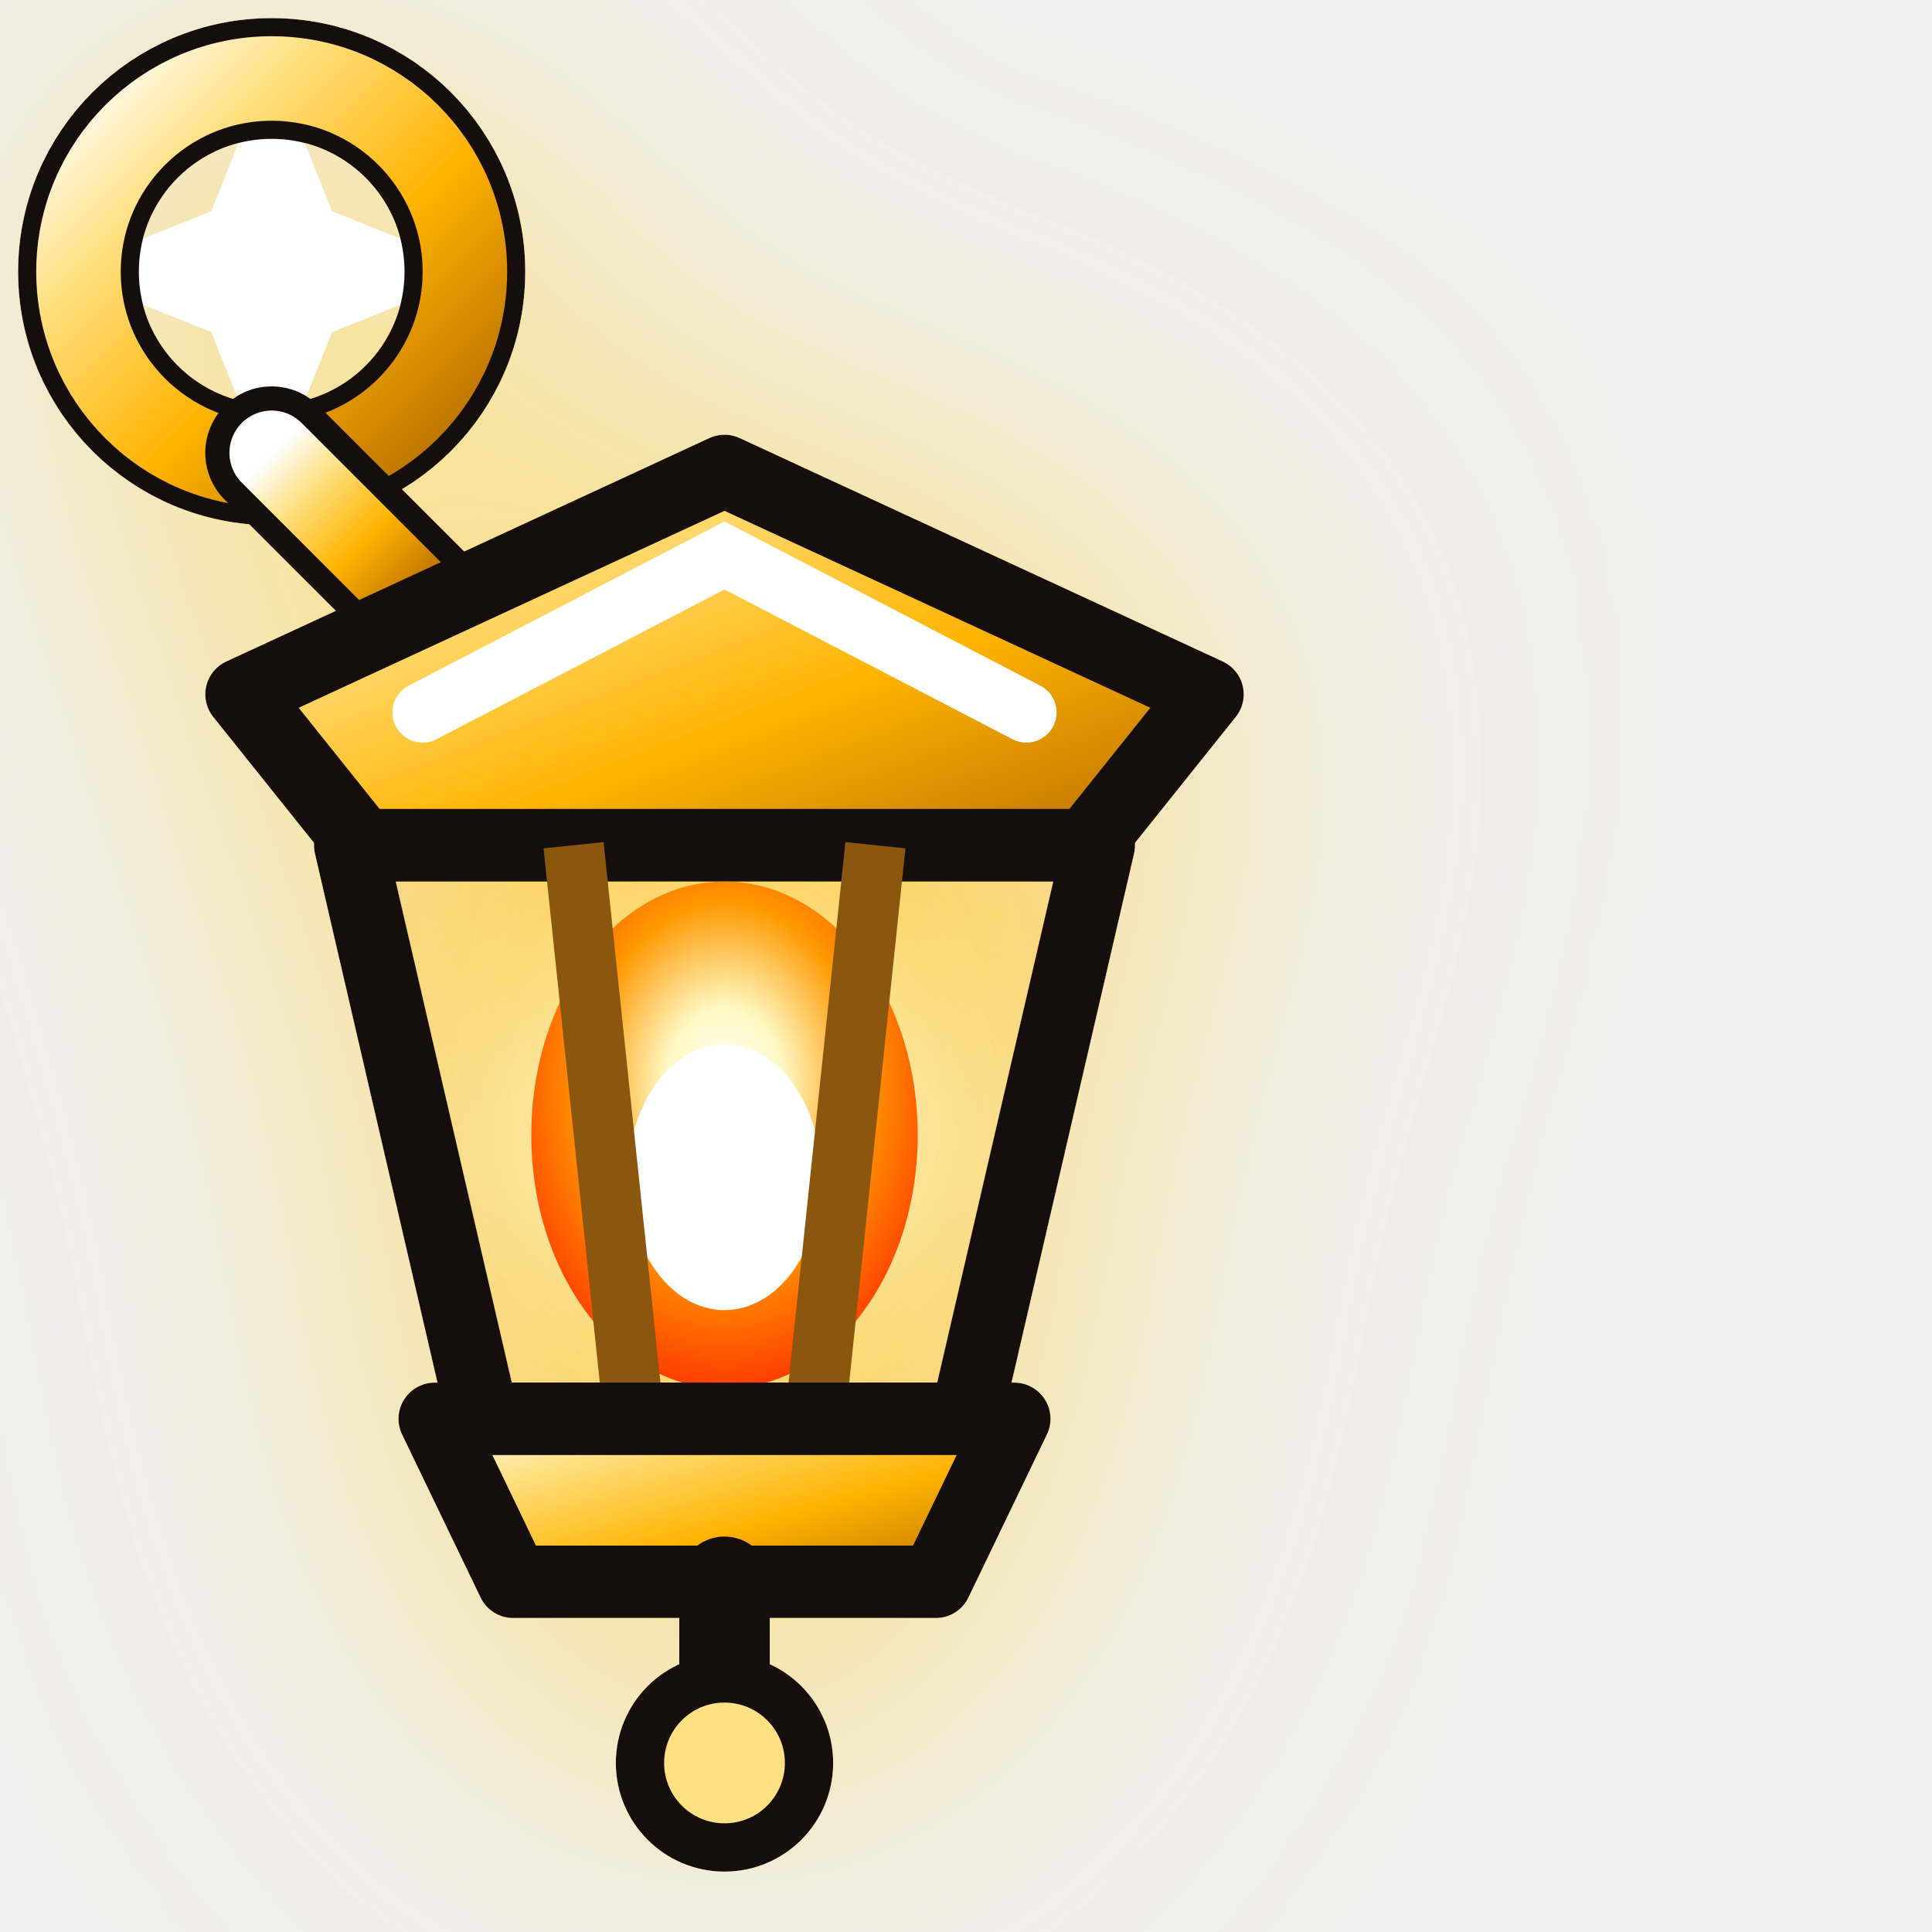
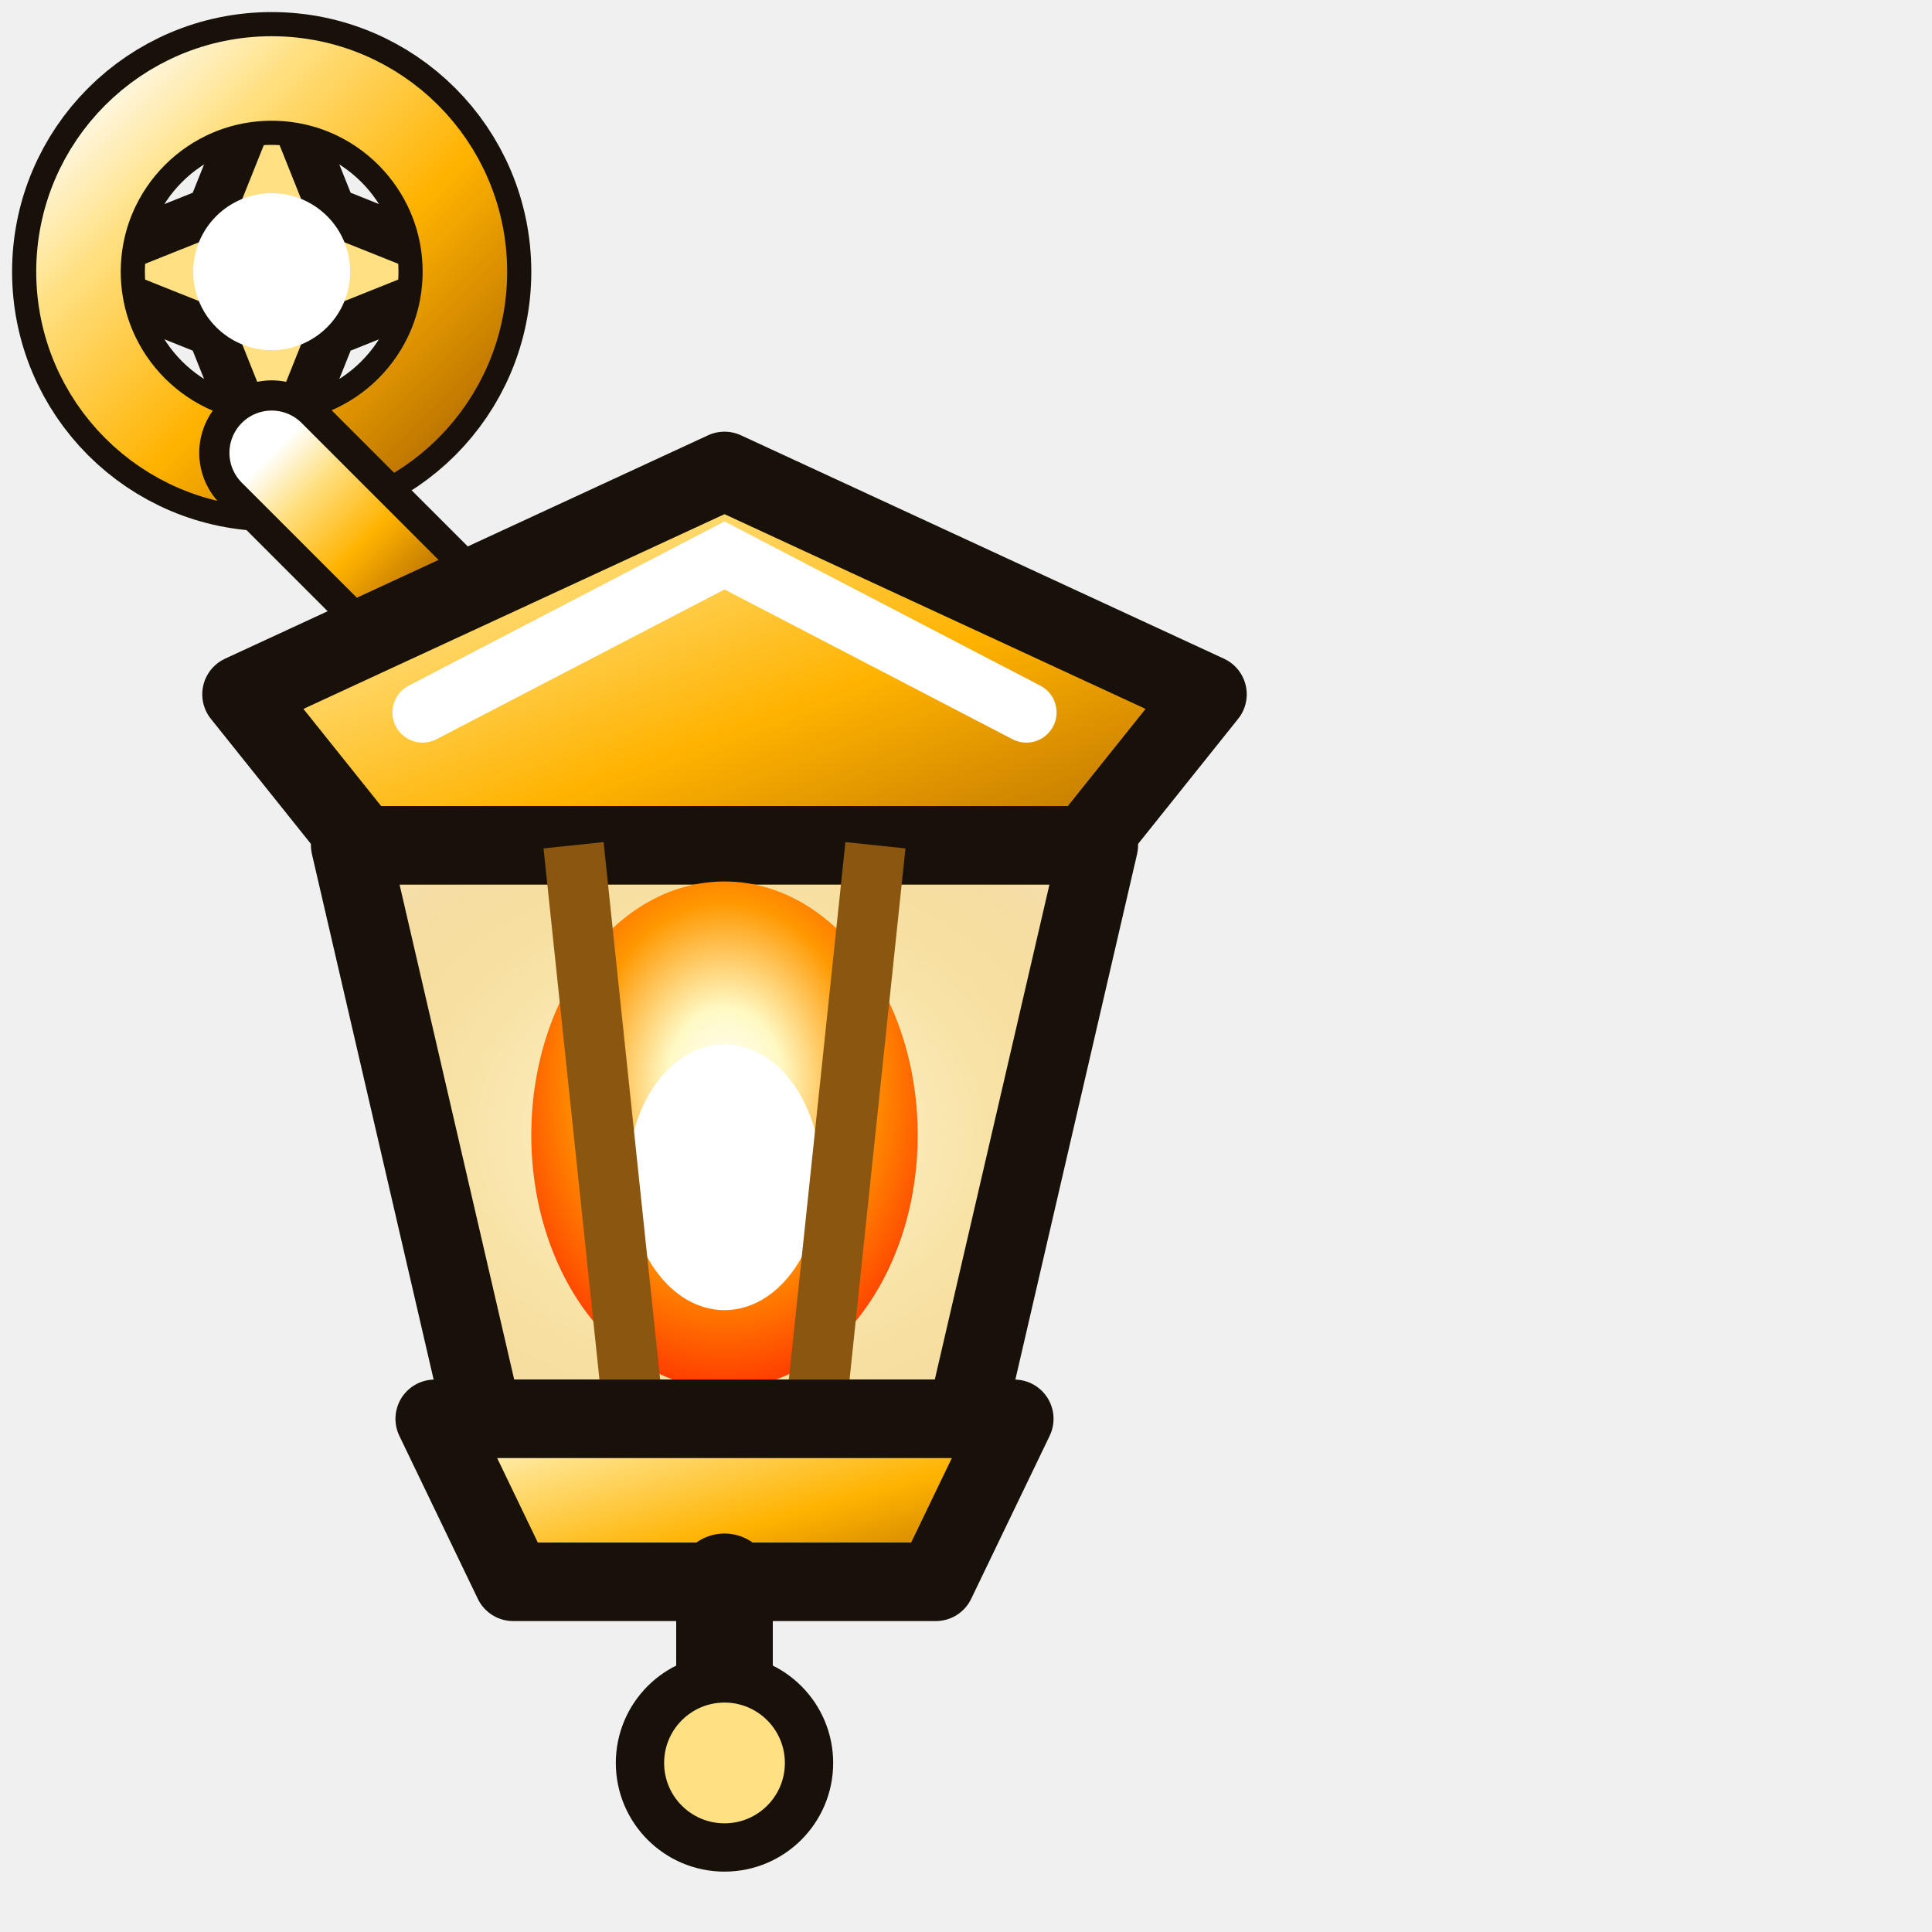
<svg xmlns="http://www.w3.org/2000/svg" width="32" height="32" viewBox="0 0 32 32" fill="none">
  <defs>
-     <filter id="lantern-pointer-glow" x="-40%" y="-40%" width="180%" height="180%">
-       <feDropShadow dx="0" dy="1.2" stdDeviation="1.5" flood-color="#000000" flood-opacity="0.9" />
-       <feDropShadow dx="0" dy="0" stdDeviation="3.5" flood-color="#FFD54F" flood-opacity="0.8" />
-     </filter>
    <linearGradient id="gold-metal-bright" x1="0%" y1="0%" x2="100%" y2="100%">
      <stop offset="0%" stop-color="#FFFFFF" />
      <stop offset="25%" stop-color="#FFE082" />
      <stop offset="60%" stop-color="#FFB300" />
      <stop offset="100%" stop-color="#B26A00" />
    </linearGradient>
    <radialGradient id="flame-core-bright" cx="50%" cy="40%" r="60%">
      <stop offset="0%" stop-color="#FFFFFF" />
      <stop offset="25%" stop-color="#FFF9C4" />
      <stop offset="60%" stop-color="#FF9800" />
      <stop offset="100%" stop-color="#FF3D00" />
    </radialGradient>
    <radialGradient id="glass-chamber-bright" cx="50%" cy="50%" r="60%">
-       <stop offset="0%" stop-color="#FFFFFF" stop-opacity="0.9" />
-       <stop offset="50%" stop-color="#FFE082" stop-opacity="0.5" />
-       <stop offset="100%" stop-color="#FFB300" stop-opacity="0.25" />
+       <stop offset="0%" stop-color="#FFFFFF" stop-opacity="0.95" />
+       <stop offset="50%" stop-color="#FFE082" stop-opacity="0.6" />
+       <stop offset="100%" stop-color="#FFB300" stop-opacity="0.3" />
    </radialGradient>
  </defs>
-   <g filter="url(#lantern-pointer-glow)">
-     <path d="M4.5 1L5.5 3.5L8 4.5L5.5 5.5L4.5 8L3.5 5.5L1 4.5L3.5 3.5Z" fill="#FFFFFF" />
-     <ellipse cx="4.5" cy="4.5" rx="3.2" ry="3.2" stroke="#181109" stroke-width="2" fill="none" />
+   <g>
+     <path d="M4.5 1L5.5 3.5L8 4.5L5.5 5.5L4.5 8L3.5 5.5L1 4.5L3.5 3.5Z" fill="#FFE082" stroke="#181109" stroke-width="0.8" stroke-linejoin="round" />
+     <ellipse cx="4.5" cy="4.5" rx="3.2" ry="3.2" stroke="#181109" stroke-width="2.2" fill="none" />
    <ellipse cx="4.5" cy="4.5" rx="3.2" ry="3.2" stroke="url(#gold-metal-bright)" stroke-width="1.4" fill="none" />
    <circle cx="4.5" cy="4.5" r="1.3" fill="#FFFFFF" />
-     <path d="M4.5 7.5L7 10" stroke="#181109" stroke-width="2.2" stroke-linecap="round" />
+     <path d="M4.5 7.5L7 10" stroke="#181109" stroke-width="2.4" stroke-linecap="round" />
    <path d="M4.5 7.5L7 10" stroke="url(#gold-metal-bright)" stroke-width="1.4" stroke-linecap="round" />
-     <path d="M4 11.5L12 7.8L20 11.5L18 14H6L4 11.5Z" fill="url(#gold-metal-bright)" stroke="#181109" stroke-width="1.2" stroke-linejoin="round" />
+     <path d="M4 11.5L12 7.8L20 11.5L18 14H6L4 11.5Z" fill="url(#gold-metal-bright)" stroke="#181109" stroke-width="1.3" stroke-linejoin="round" />
    <path d="M7 11.8L12 9.2L17 11.8" stroke="#FFFFFF" stroke-width="1" stroke-linecap="round" fill="none" />
-     <path d="M5.8 14L8 23.5H16L18.2 14H5.8Z" fill="url(#glass-chamber-bright)" stroke="#181109" stroke-width="1.2" stroke-linejoin="round" />
+     <path d="M5.8 14L8 23.5H16L18.2 14H5.8Z" fill="url(#glass-chamber-bright)" stroke="#181109" stroke-width="1.3" stroke-linejoin="round" />
    <ellipse cx="12" cy="18.8" rx="3.2" ry="4.2" fill="url(#flame-core-bright)" />
    <ellipse cx="12" cy="19.5" rx="1.6" ry="2.2" fill="#FFFFFF" />
    <line x1="9.5" y1="14" x2="10.5" y2="23.5" stroke="#8B5710" stroke-width="1" />
    <line x1="14.5" y1="14" x2="13.5" y2="23.5" stroke="#8B5710" stroke-width="1" />
-     <path d="M7.2 23.5H16.8L15.5 26.2H8.5L7.2 23.5Z" fill="url(#gold-metal-bright)" stroke="#181109" stroke-width="1.2" stroke-linejoin="round" />
-     <path d="M12 26.2V28.5" stroke="#181109" stroke-width="1.5" stroke-linecap="round" />
-     <path d="M12 26.2V28.5" stroke="url(#gold-metal-bright)" stroke-width="0.9" stroke-linecap="round" />
+     <path d="M7.2 23.5H16.8L15.5 26.2H8.5L7.2 23.5Z" fill="url(#gold-metal-bright)" stroke="#181109" stroke-width="1.3" stroke-linejoin="round" />
+     <path d="M12 26.2V28.5" stroke="#181109" stroke-width="1.6" stroke-linecap="round" />
+     <path d="M12 26.2V28.5" stroke="url(#gold-metal-bright)" stroke-width="1" stroke-linecap="round" />
    <circle cx="12" cy="29.2" r="1.4" fill="#FFE082" stroke="#181109" stroke-width="0.8" />
  </g>
</svg>
